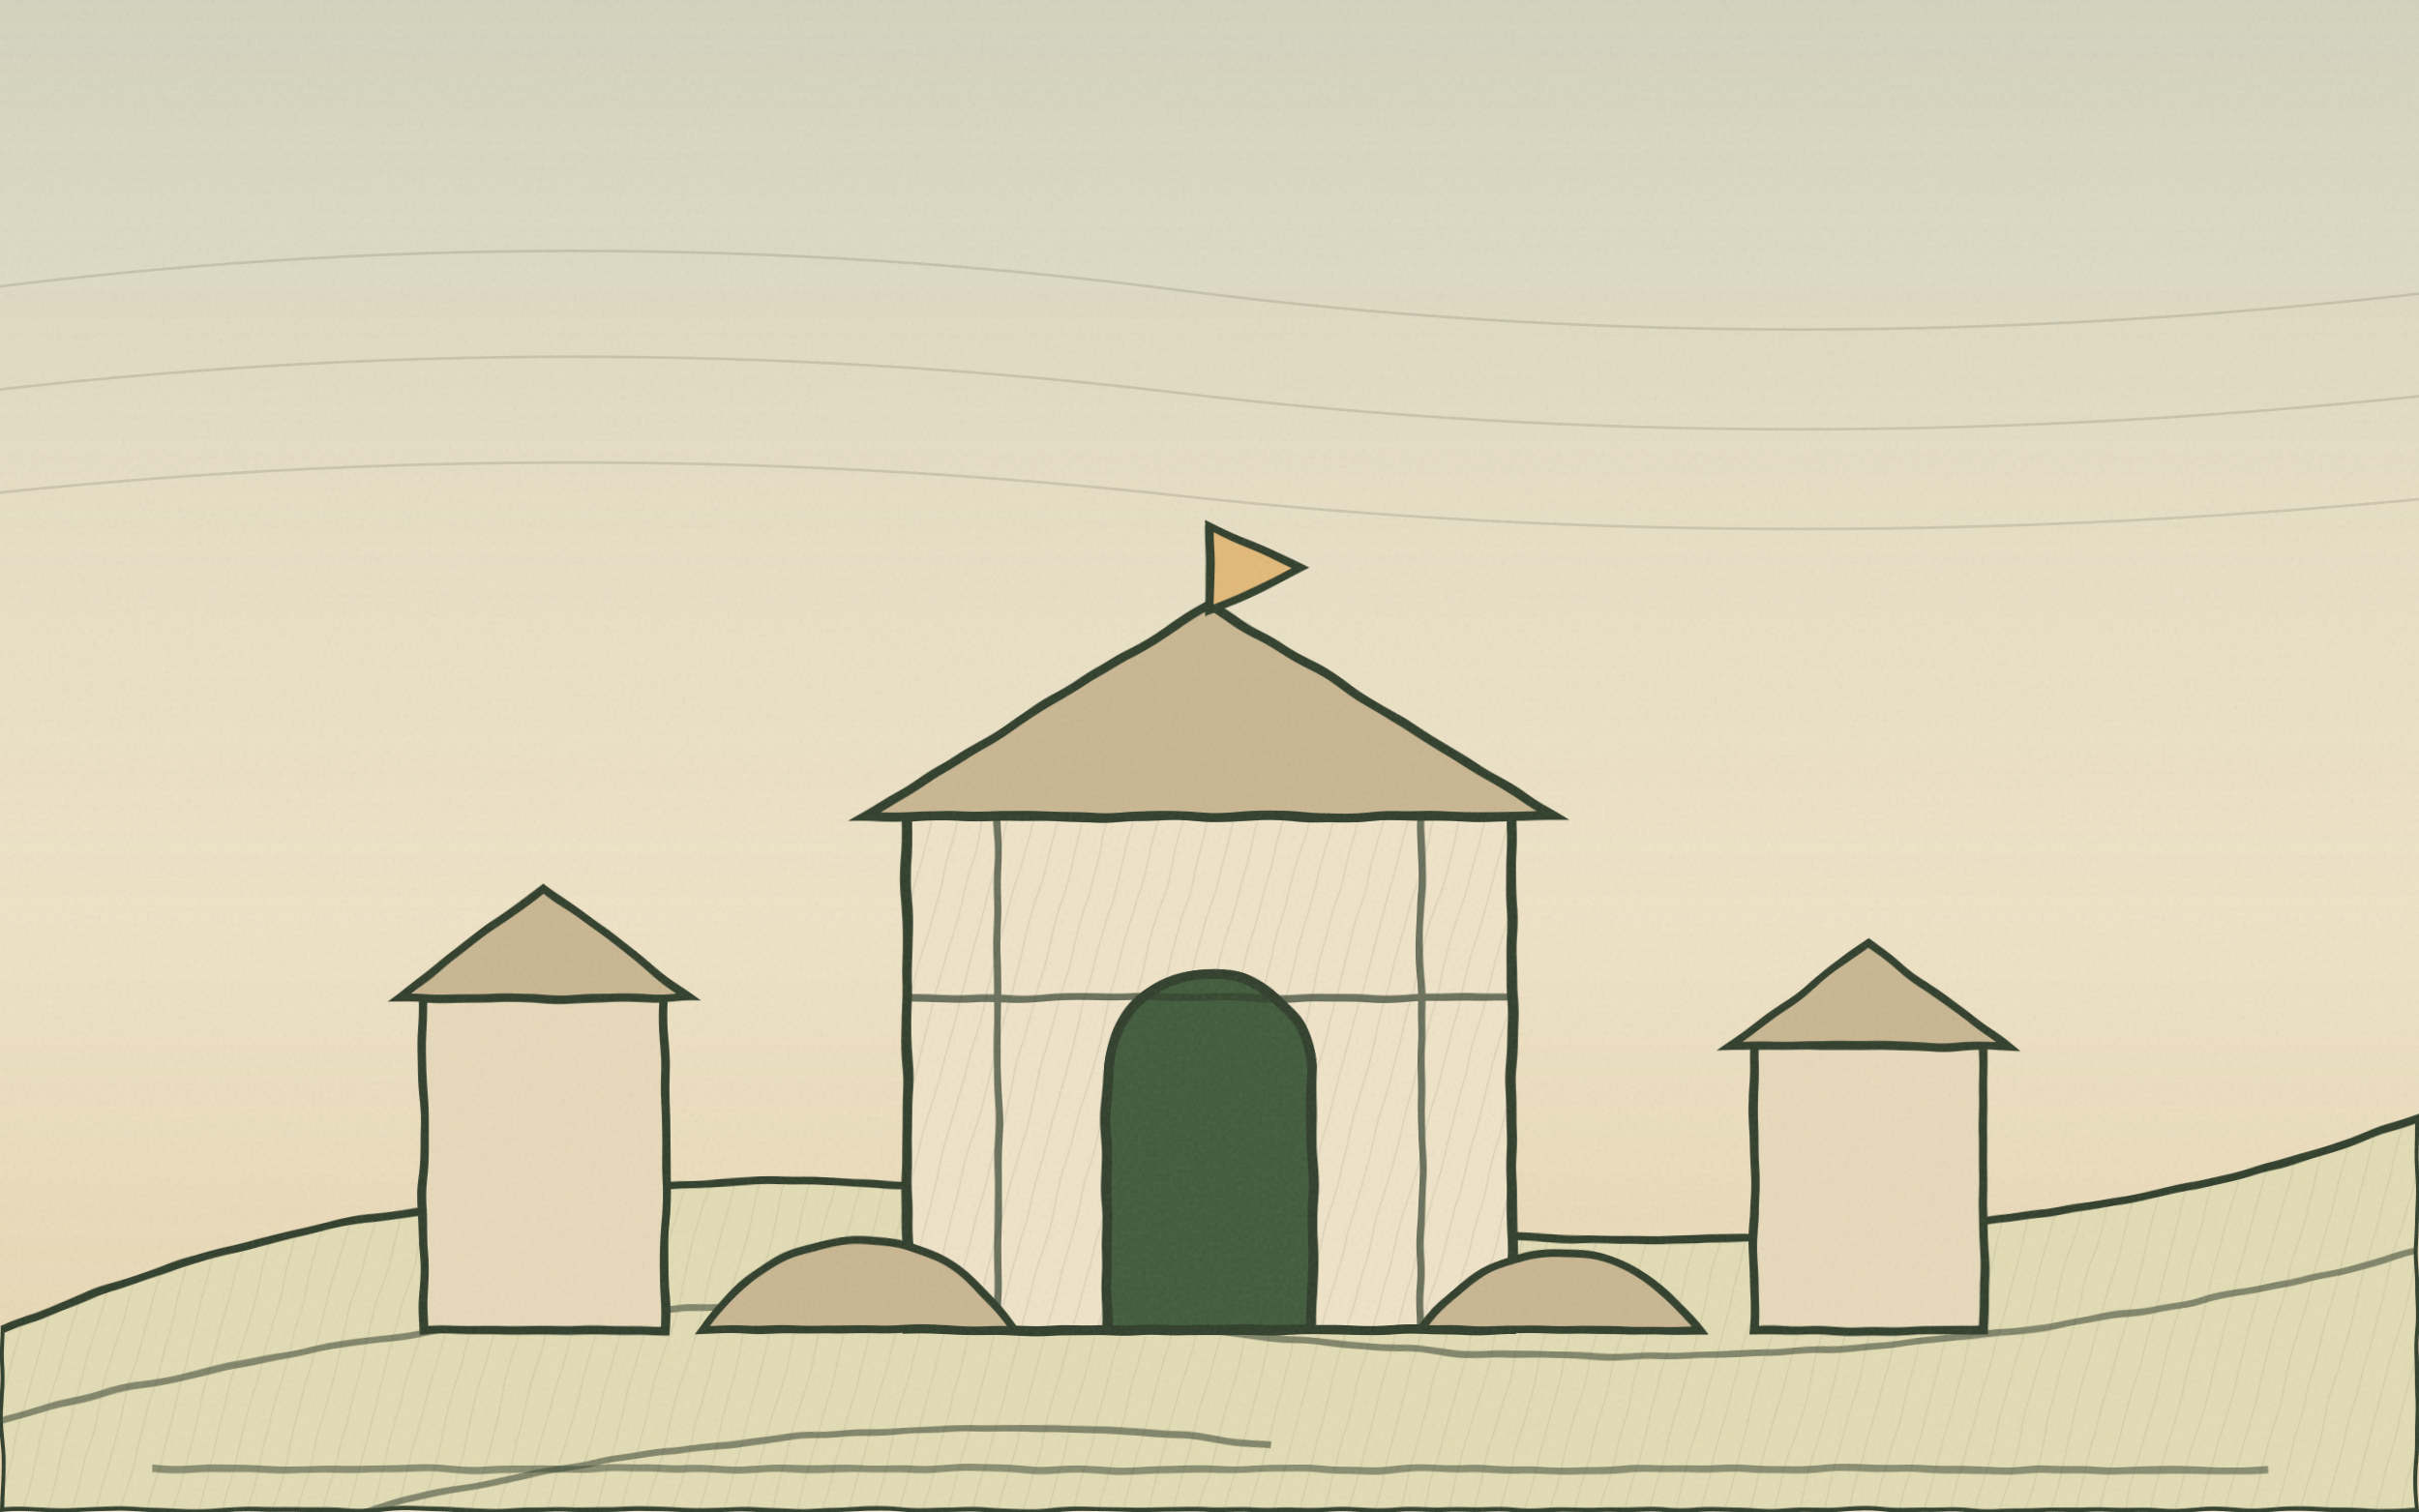
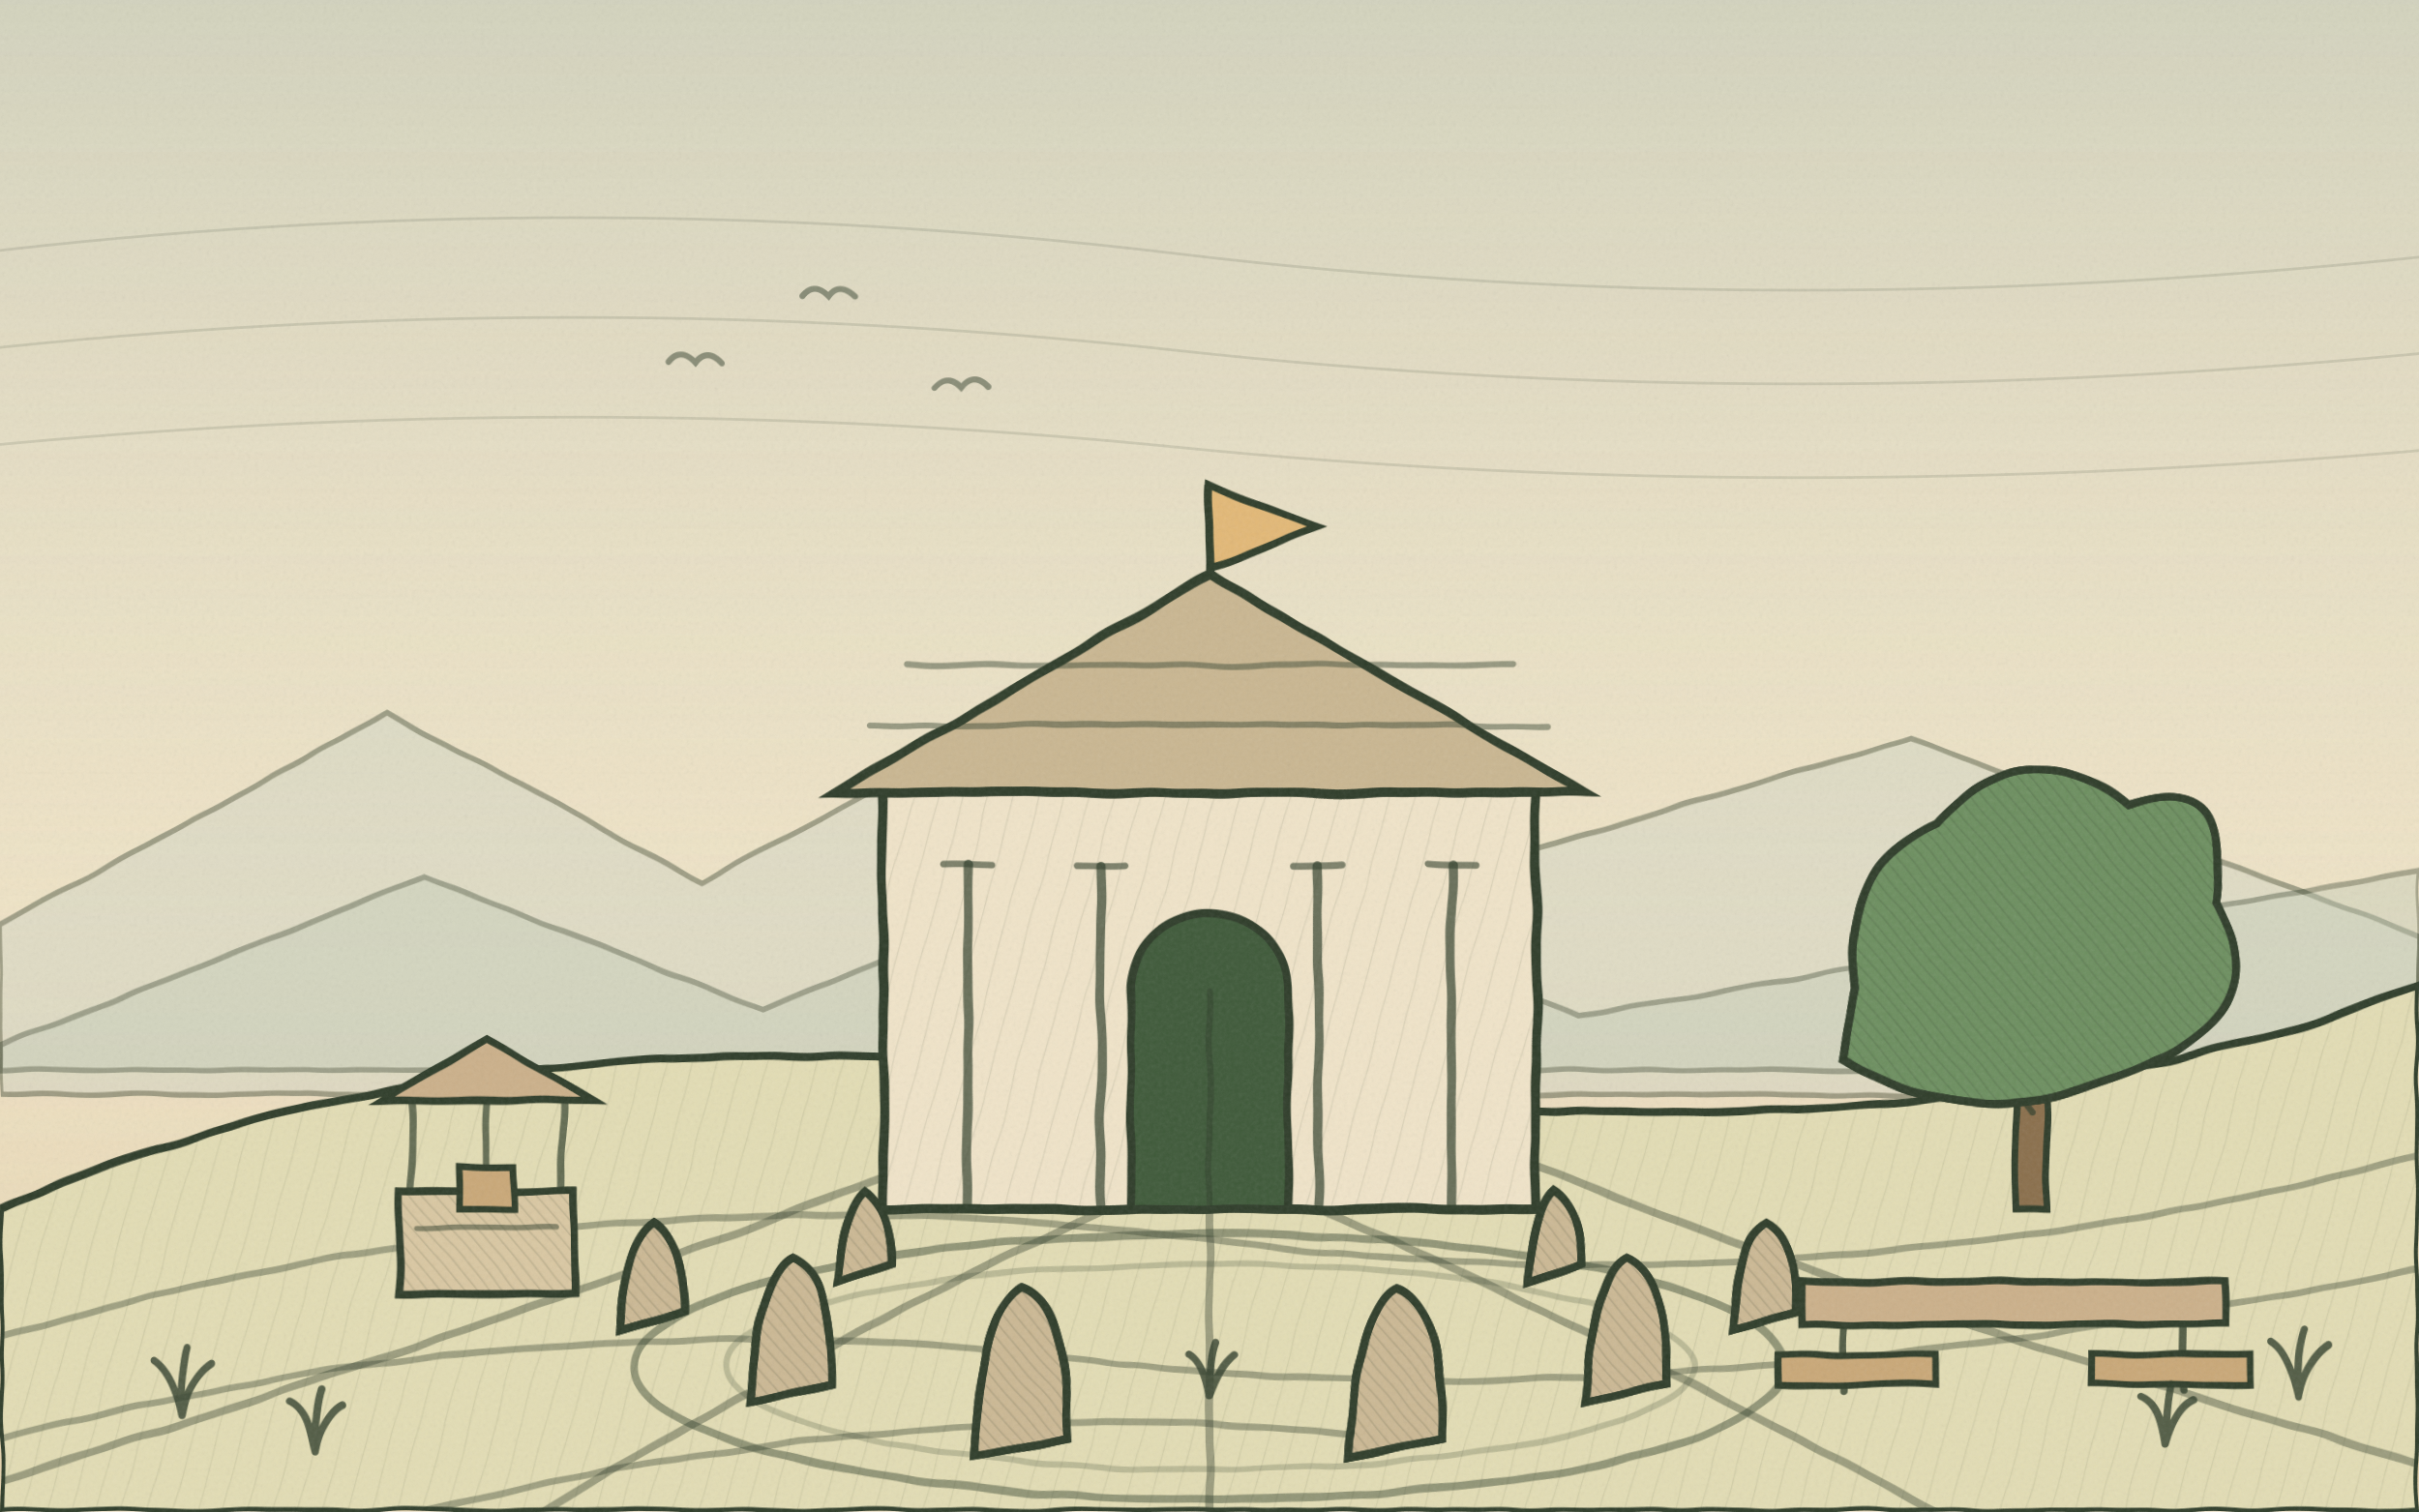
<svg xmlns="http://www.w3.org/2000/svg" viewBox="0 0 800 500">
  <defs>
    <linearGradient id="pap" x1="0" y1="0" x2="0" y2="1">
      <stop offset="0%" stop-color="#f7eeda" />
      <stop offset="60%" stop-color="#f1e5cb" />
      <stop offset="100%" stop-color="#e7d9ba" />
    </linearGradient>
    <linearGradient id="sky" x1="0" y1="0" x2="0" y2="1">
      <stop offset="0%" stop-color="#8b9c86" stop-opacity=".34" />
      <stop offset="62%" stop-color="#ddd2a4" stop-opacity=".13" />
      <stop offset="100%" stop-color="#e2b877" stop-opacity=".20" />
    </linearGradient>
    <linearGradient id="ga" x1="0.1" y1="0" x2="0.9" y2="1">
      <stop offset="0%" stop-color="#a8b894" />
      <stop offset="100%" stop-color="#5d6f52" />
    </linearGradient>
    <linearGradient id="gb" x1="0" y1="0" x2="1" y2="0">
      <stop offset="0%" stop-color="#f3e8cf" />
      <stop offset="58%" stop-color="#e8dbbc" />
      <stop offset="100%" stop-color="#c9b691" />
    </linearGradient>
+     <radialGradient id="glow" cx="0.5" cy="0.5" r="0.5">
+       <stop offset="0%" stop-color="#f4d489" stop-opacity=".85" />
+       <stop offset="100%" stop-color="#f4d489" stop-opacity="0" />
+     </radialGradient>
    <pattern id="hx" width="5" height="5" patternTransform="rotate(38)" patternUnits="userSpaceOnUse">
      <line x1="0" y1="0" x2="0" y2="5" stroke="#2f3d2a" stroke-width="1" opacity=".40" />
    </pattern>
    <pattern id="hx2" width="3.2" height="3.2" patternTransform="rotate(-40)" patternUnits="userSpaceOnUse">
      <line x1="0" y1="0" x2="0" y2="3.2" stroke="#2f3d2a" stroke-width="1" opacity=".48" />
    </pattern>
    <pattern id="hf" width="8" height="8" patternTransform="rotate(15)" patternUnits="userSpaceOnUse">
      <line x1="0" y1="0" x2="0" y2="8" stroke="#2f3d2a" stroke-width=".8" opacity=".20" />
    </pattern>
    <filter id="grain">
      <feTurbulence type="fractalNoise" baseFrequency="0.75" numOctaves="4" />
      <feColorMatrix type="saturate" values="0" />
      <feComponentTransfer>
        <feFuncA type="linear" slope="0.13" />
      </feComponentTransfer>
    </filter>
    <filter id="rough">
      <feTurbulence type="fractalNoise" baseFrequency="0.04" numOctaves="2" result="n" />
-       <feDisplacementMap in="SourceGraphic" in2="n" scale="2.4" xChannelSelector="R" yChannelSelector="G" />
+       <feDisplacementMap in="SourceGraphic" in2="n" scale="2.2" xChannelSelector="R" yChannelSelector="G" />
    </filter>
  </defs>
  <rect width="800" height="500" fill="url(#pap)" />
  <rect width="800" height="500" fill="url(#sky)" />
-   <g stroke="#2f3d2a" stroke-width=".9" opacity=".15" fill="none">
-     <path d="M-10 96q200-26 400 0t420 0M-10 130q200-24 400 0t420 0M-10 164q200-22 400 0t422 0" />
+   <g stroke="#2f3d2a" stroke-width=".9" opacity=".14" fill="none">
+     <path d="M-10 84q200-24 400 0t420 0M-10 116q200-22 400 0t420 0M-10 148q200-20 400 0t422 0" />
  </g>
  <g filter="url(#rough)">
-     <path d="M0 440q160-70 400-40t400-30V500H0z" fill="#e2dcb4" stroke="#2f3d2a" stroke-width="2.6" />
-     <path d="M0 440q160-70 400-40t400-30V500H0z" fill="url(#hf)" stroke="none" opacity=".45" />
-     <g stroke="#2f3d2a" stroke-width="2.2" fill="none" opacity=".55">
-       <path d="M0 470q200-56 400-30t400-26M120 500q160-40 300-22" />
+     <path d="M0 306l128-70 104 56 122-66 130 62 148-44 168 66v52H0z" fill="#cad2c4" stroke="#2f3d2a" stroke-width="1.8" opacity=".42" />
+     <path d="M0 346l140-56 112 44 130-52 140 54 278-48v66H0z" fill="#bcc7b5" stroke="#2f3d2a" stroke-width="1.8" opacity=".38" />
+     <path d="M0 400q160-72 400-42t400-32V500H0z" fill="#e2dcb4" stroke="#2f3d2a" stroke-width="2.6" />
+     <path d="M0 400q160-72 400-42t400-32V500H0z" fill="url(#hf)" stroke="none" opacity=".42" />
+     <path d="M0 442q200-58 400-32t400-28M0 476q180-48 360-26t440-30M140 500q170-42 320-24" fill="none" stroke="#2f3d2a" stroke-width="2.2" opacity=".38" stroke-linecap="round" />
+     <path d="M0 490q180-56 300-104t100-86M800 484q-180-52-296-100t-104-90M400 500V300M180 500q120-72 220-116M640 500q-130-70-240-116" fill="none" stroke="#2f3d2a" stroke-width="2.6" opacity=".4" stroke-linecap="round" />
+     <g>
+       <path d="M292 400V262h216v138z" fill="#efe3c8" stroke="#2f3d2a" stroke-width="3" />
+       <path d="M292 400V262h216v138z" fill="url(#hf)" stroke="none" opacity=".5" />
+       <path d="M292 400V262h216v138z" fill="none" stroke="#2f3d2a" stroke-width="3" />
+       <path d="M276 262l124-72 124 72z" fill="#c9b691" stroke="#2f3d2a" stroke-width="3" />
+       <path d="M288 240h224M300 220h200" fill="none" stroke="#2f3d2a" stroke-width="2" opacity=".45" stroke-linecap="round" />
+       <path d="M320 400V286" fill="none" stroke="#2f3d2a" stroke-width="3" opacity=".7" stroke-linecap="round" />
+       <path d="M312 286h16M312 400h16" fill="none" stroke="#2f3d2a" stroke-width="2.2" opacity=".6" stroke-linecap="round" />
+       <path d="M364 400V286" fill="none" stroke="#2f3d2a" stroke-width="3" opacity=".7" stroke-linecap="round" />
+       <path d="M356 286h16M356 400h16" fill="none" stroke="#2f3d2a" stroke-width="2.2" opacity=".6" stroke-linecap="round" />
+       <path d="M436 400V286" fill="none" stroke="#2f3d2a" stroke-width="3" opacity=".7" stroke-linecap="round" />
+       <path d="M428 286h16M428 400h16" fill="none" stroke="#2f3d2a" stroke-width="2.2" opacity=".6" stroke-linecap="round" />
+       <path d="M480 400V286" fill="none" stroke="#2f3d2a" stroke-width="3" opacity=".7" stroke-linecap="round" />
+       <path d="M472 286h16M472 400h16" fill="none" stroke="#2f3d2a" stroke-width="2.2" opacity=".6" stroke-linecap="round" />
+       <path d="M374 400v-72a26 26 0 0 1 52 0v72z" fill="#3f5a3a" stroke="#2f3d2a" stroke-width="2.6" />
+       <path d="M400 328v72" fill="none" stroke="#2f3d2a" stroke-width="2" opacity=".5" stroke-linecap="round" />
+       <path d="M400 190v-30" fill="none" stroke="#2f3d2a" stroke-width="2.6" />
+       <path d="M400 160l36 14-36 14z" fill="#e2b877" stroke="#2f3d2a" stroke-width="2.4" />
    </g>
+     <path d="M210 452a190 44 0 0 1 380 0a190 44 0 0 1-380 0" fill="none" stroke="#2f3d2a" stroke-width="2.6" opacity=".45" stroke-linecap="round" />
+     <path d="M240 452a160 34 0 0 1 320 0a160 34 0 0 1-320 0" fill="none" stroke="#2f3d2a" stroke-width="2" opacity=".22" stroke-linecap="round" />
+     <path d="M205 440q2-30 11-36q11 6 10 30z" fill="#cbb894" stroke="#2f3d2a" stroke-width="2.6" />
+     <path d="M205 440q2-30 11-36q11 6 10 30z" fill="url(#hx2)" stroke="none" opacity=".32" />
+     <path d="M205 440q2-30 11-36q11 6 10 30z" fill="none" stroke="#2f3d2a" stroke-width="2.6" />
+     <path d="M248 464q3-42 14-48q14 6 13 42z" fill="#cbb894" stroke="#2f3d2a" stroke-width="2.6" />
+     <path d="M248 464q3-42 14-48q14 6 13 42z" fill="url(#hx2)" stroke="none" opacity=".32" />
+     <path d="M248 464q3-42 14-48q14 6 13 42z" fill="none" stroke="#2f3d2a" stroke-width="2.6" />
+     <path d="M322 482q3-50 16-56q16 6 15 50z" fill="#cbb894" stroke="#2f3d2a" stroke-width="2.6" />
+     <path d="M322 482q3-50 16-56q16 6 15 50z" fill="url(#hx2)" stroke="none" opacity=".32" />
+     <path d="M322 482q3-50 16-56q16 6 15 50z" fill="none" stroke="#2f3d2a" stroke-width="2.6" />
+     <path d="M446 482q3-50 16-56q16 6 15 50z" fill="#cbb894" stroke="#2f3d2a" stroke-width="2.6" />
+     <path d="M446 482q3-50 16-56q16 6 15 50z" fill="url(#hx2)" stroke="none" opacity=".32" />
+     <path d="M446 482q3-50 16-56q16 6 15 50z" fill="none" stroke="#2f3d2a" stroke-width="2.6" />
+     <path d="M524 464q3-42 14-48q14 6 13 42z" fill="#cbb894" stroke="#2f3d2a" stroke-width="2.6" />
+     <path d="M524 464q3-42 14-48q14 6 13 42z" fill="url(#hx2)" stroke="none" opacity=".32" />
+     <path d="M524 464q3-42 14-48q14 6 13 42z" fill="none" stroke="#2f3d2a" stroke-width="2.6" />
+     <path d="M573 440q2-30 11-36q11 6 10 30z" fill="#cbb894" stroke="#2f3d2a" stroke-width="2.6" />
+     <path d="M573 440q2-30 11-36q11 6 10 30z" fill="url(#hx2)" stroke="none" opacity=".32" />
+     <path d="M573 440q2-30 11-36q11 6 10 30z" fill="none" stroke="#2f3d2a" stroke-width="2.6" />
+     <path d="M277 424q2-24 9-30q9 6 9 24z" fill="#cbb894" stroke="#2f3d2a" stroke-width="2.6" />
+     <path d="M277 424q2-24 9-30q9 6 9 24z" fill="url(#hx2)" stroke="none" opacity=".32" />
+     <path d="M277 424q2-24 9-30q9 6 9 24z" fill="none" stroke="#2f3d2a" stroke-width="2.6" />
+     <path d="M505 424q2-24 9-30q9 6 9 24z" fill="#cbb894" stroke="#2f3d2a" stroke-width="2.6" />
+     <path d="M505 424q2-24 9-30q9 6 9 24z" fill="url(#hx2)" stroke="none" opacity=".32" />
+     <path d="M505 424q2-24 9-30q9 6 9 24z" fill="none" stroke="#2f3d2a" stroke-width="2.6" />
    <g>
-       <path d="M300 440V270h200v170z" fill="#efe3c8" stroke="#2f3d2a" stroke-width="3.2" />
-       <path d="M300 440V270h200v170z" fill="url(#hf)" stroke="none" opacity=".55" />
-       <path d="M300 440V270h200v170z" fill="none" stroke="#2f3d2a" stroke-width="3.2" />
-       <path d="M286 270l114-70 114 70z" fill="#c9b691" stroke="#2f3d2a" stroke-width="3" />
-       <path d="M366 440v-84a34 34 0 0 1 68 0v84z" fill="#3f5a3a" stroke="#2f3d2a" stroke-width="3.2" />
-       <path d="M366 440v-84a34 34 0 0 1 68 0v84z" fill="none" stroke="#2f3d2a" stroke-width="3.2" />
-       <g stroke="#2f3d2a" stroke-width="2.4" fill="none" opacity=".7">
-         <path d="M300 330h200M330 270v170M470 270v170" />
-       </g>
-       <path d="M400 200v-26" fill="none" stroke="#2f3d2a" stroke-width="2.8" />
-       <path d="M400 174l30 14-30 14z" fill="#e2b877" stroke="#2f3d2a" stroke-width="2.6" />
+       <path d="M132 428v-34h58v34z" fill="#d9c7a2" stroke="#2f3d2a" stroke-width="2.4" />
+       <path d="M132 428v-34h58v34z" fill="url(#hx2)" stroke="none" opacity=".3" />
+       <path d="M132 428v-34h58v34z" fill="none" stroke="#2f3d2a" stroke-width="2.4" />
+       <path d="M138 406h46" fill="none" stroke="#2f3d2a" stroke-width="1.8" opacity=".5" stroke-linecap="round" />
+       <path d="M136 394v-30h50v30" fill="none" stroke="#2f3d2a" stroke-width="2.4" opacity=".7" stroke-linecap="round" />
+       <path d="M126 364l35-20 35 20z" fill="#cbb08a" stroke="#2f3d2a" stroke-width="2.4" />
+       <path d="M161 364v22" fill="none" stroke="#2f3d2a" stroke-width="2.2" opacity=".7" stroke-linecap="round" />
+       <path d="M152 386h18v14h-18z" fill="#c9a878" stroke="#2f3d2a" stroke-width="2.2" />
    </g>
+     <path d="M667 400h10v-40h-10z" fill="#8a6f4c" stroke="#2f3d2a" stroke-width="2.2" />
+     <path d="M672 368l-12-16M672 362l14-18" fill="none" stroke="#2f3d2a" stroke-width="2" opacity=".7" stroke-linecap="round" />
+     <path d="M614 327.4q-6-41 26-55q29-32 64-6q35-12 29 32q20 35-20 52q-52 29-104 0z" fill="#6d8f60" stroke="#2f3d2a" stroke-width="2.6" />
+     <path d="M614 327.4q-6-41 26-55q29-32 64-6q35-12 29 32q20 35-20 52q-52 29-104 0z" fill="url(#hx2)" stroke="none" opacity=".34" />
+     <path d="M614 327.4q-6-41 26-55q29-32 64-6q35-12 29 32q20 35-20 52q-52 29-104 0z" fill="none" stroke="#2f3d2a" stroke-width="2.6" />
    <g>
-       <path d="M140 440V330h80v110z" fill="#e7d9ba" stroke="#2f3d2a" stroke-width="2.8" />
-       <path d="M132 330l48-36 48 36z" fill="#c9b691" stroke="#2f3d2a" stroke-width="2.6" />
-       <path d="M580 440V346h76v94z" fill="#e7d9ba" stroke="#2f3d2a" stroke-width="2.8" />
-       <path d="M572 346l46-34 46 34z" fill="#c9b691" stroke="#2f3d2a" stroke-width="2.6" />
+       <path d="M596 424h140v14H596z" fill="#cbb08a" stroke="#2f3d2a" stroke-width="2.4" />
+       <path d="M610 438v22M722 438v22" fill="none" stroke="#2f3d2a" stroke-width="2.4" opacity=".8" stroke-linecap="round" />
+       <path d="M588 448h52v10h-52zM692 448h52v10h-52z" fill="#c9a878" stroke="#2f3d2a" stroke-width="2.2" />
    </g>
-     <g>
-       <path d="M232 440q22-30 52-30t52 30z" fill="#c9b691" stroke="#2f3d2a" stroke-width="2.6" />
-       <path d="M470 440q20-26 46-26t46 26z" fill="#c9b691" stroke="#2f3d2a" stroke-width="2.6" />
-     </g>
-     <path d="M50 486h700" stroke="#2f3d2a" stroke-width="2.4" opacity=".5" />
+     <path d="M60 468q-2-14 -9-18M60 468q0-16 2-22M60 468q3-13 10-17" fill="none" stroke="#2f3d2a" stroke-width="2.4" opacity=".8" stroke-linecap="round" />
+     <path d="M104 480q-2-13 -8-16M104 480q0-14 2-20M104 480q3-12 9-15" fill="none" stroke="#2f3d2a" stroke-width="2.4" opacity=".8" stroke-linecap="round" />
+     <path d="M760 462q-2-14 -9-18M760 462q0-16 2-22M760 462q3-13 10-17" fill="none" stroke="#2f3d2a" stroke-width="2.4" opacity=".8" stroke-linecap="round" />
+     <path d="M716 478q-2-13 -8-16M716 478q0-14 2-20M716 478q3-12 9-15" fill="none" stroke="#2f3d2a" stroke-width="2.4" opacity=".8" stroke-linecap="round" />
+     <path d="M400 462q-2-11 -7-14M400 462q0-13 2-18M400 462q3-10 8-14" fill="none" stroke="#2f3d2a" stroke-width="2.4" opacity=".8" stroke-linecap="round" />
+     <path d="M221 120q4-5 9 0q4-5 9 0" fill="none" stroke="#2f3d2a" stroke-width="2" opacity=".5" stroke-linecap="round" />
+     <path d="M265 98q4-5 9 0q4-5 9 0" fill="none" stroke="#2f3d2a" stroke-width="2" opacity=".5" stroke-linecap="round" />
+     <path d="M309 128q4-5 9 0q4-5 9 0" fill="none" stroke="#2f3d2a" stroke-width="2" opacity=".5" stroke-linecap="round" />
  </g>
  <rect width="800" height="500" filter="url(#grain)" opacity=".75" />
</svg>
